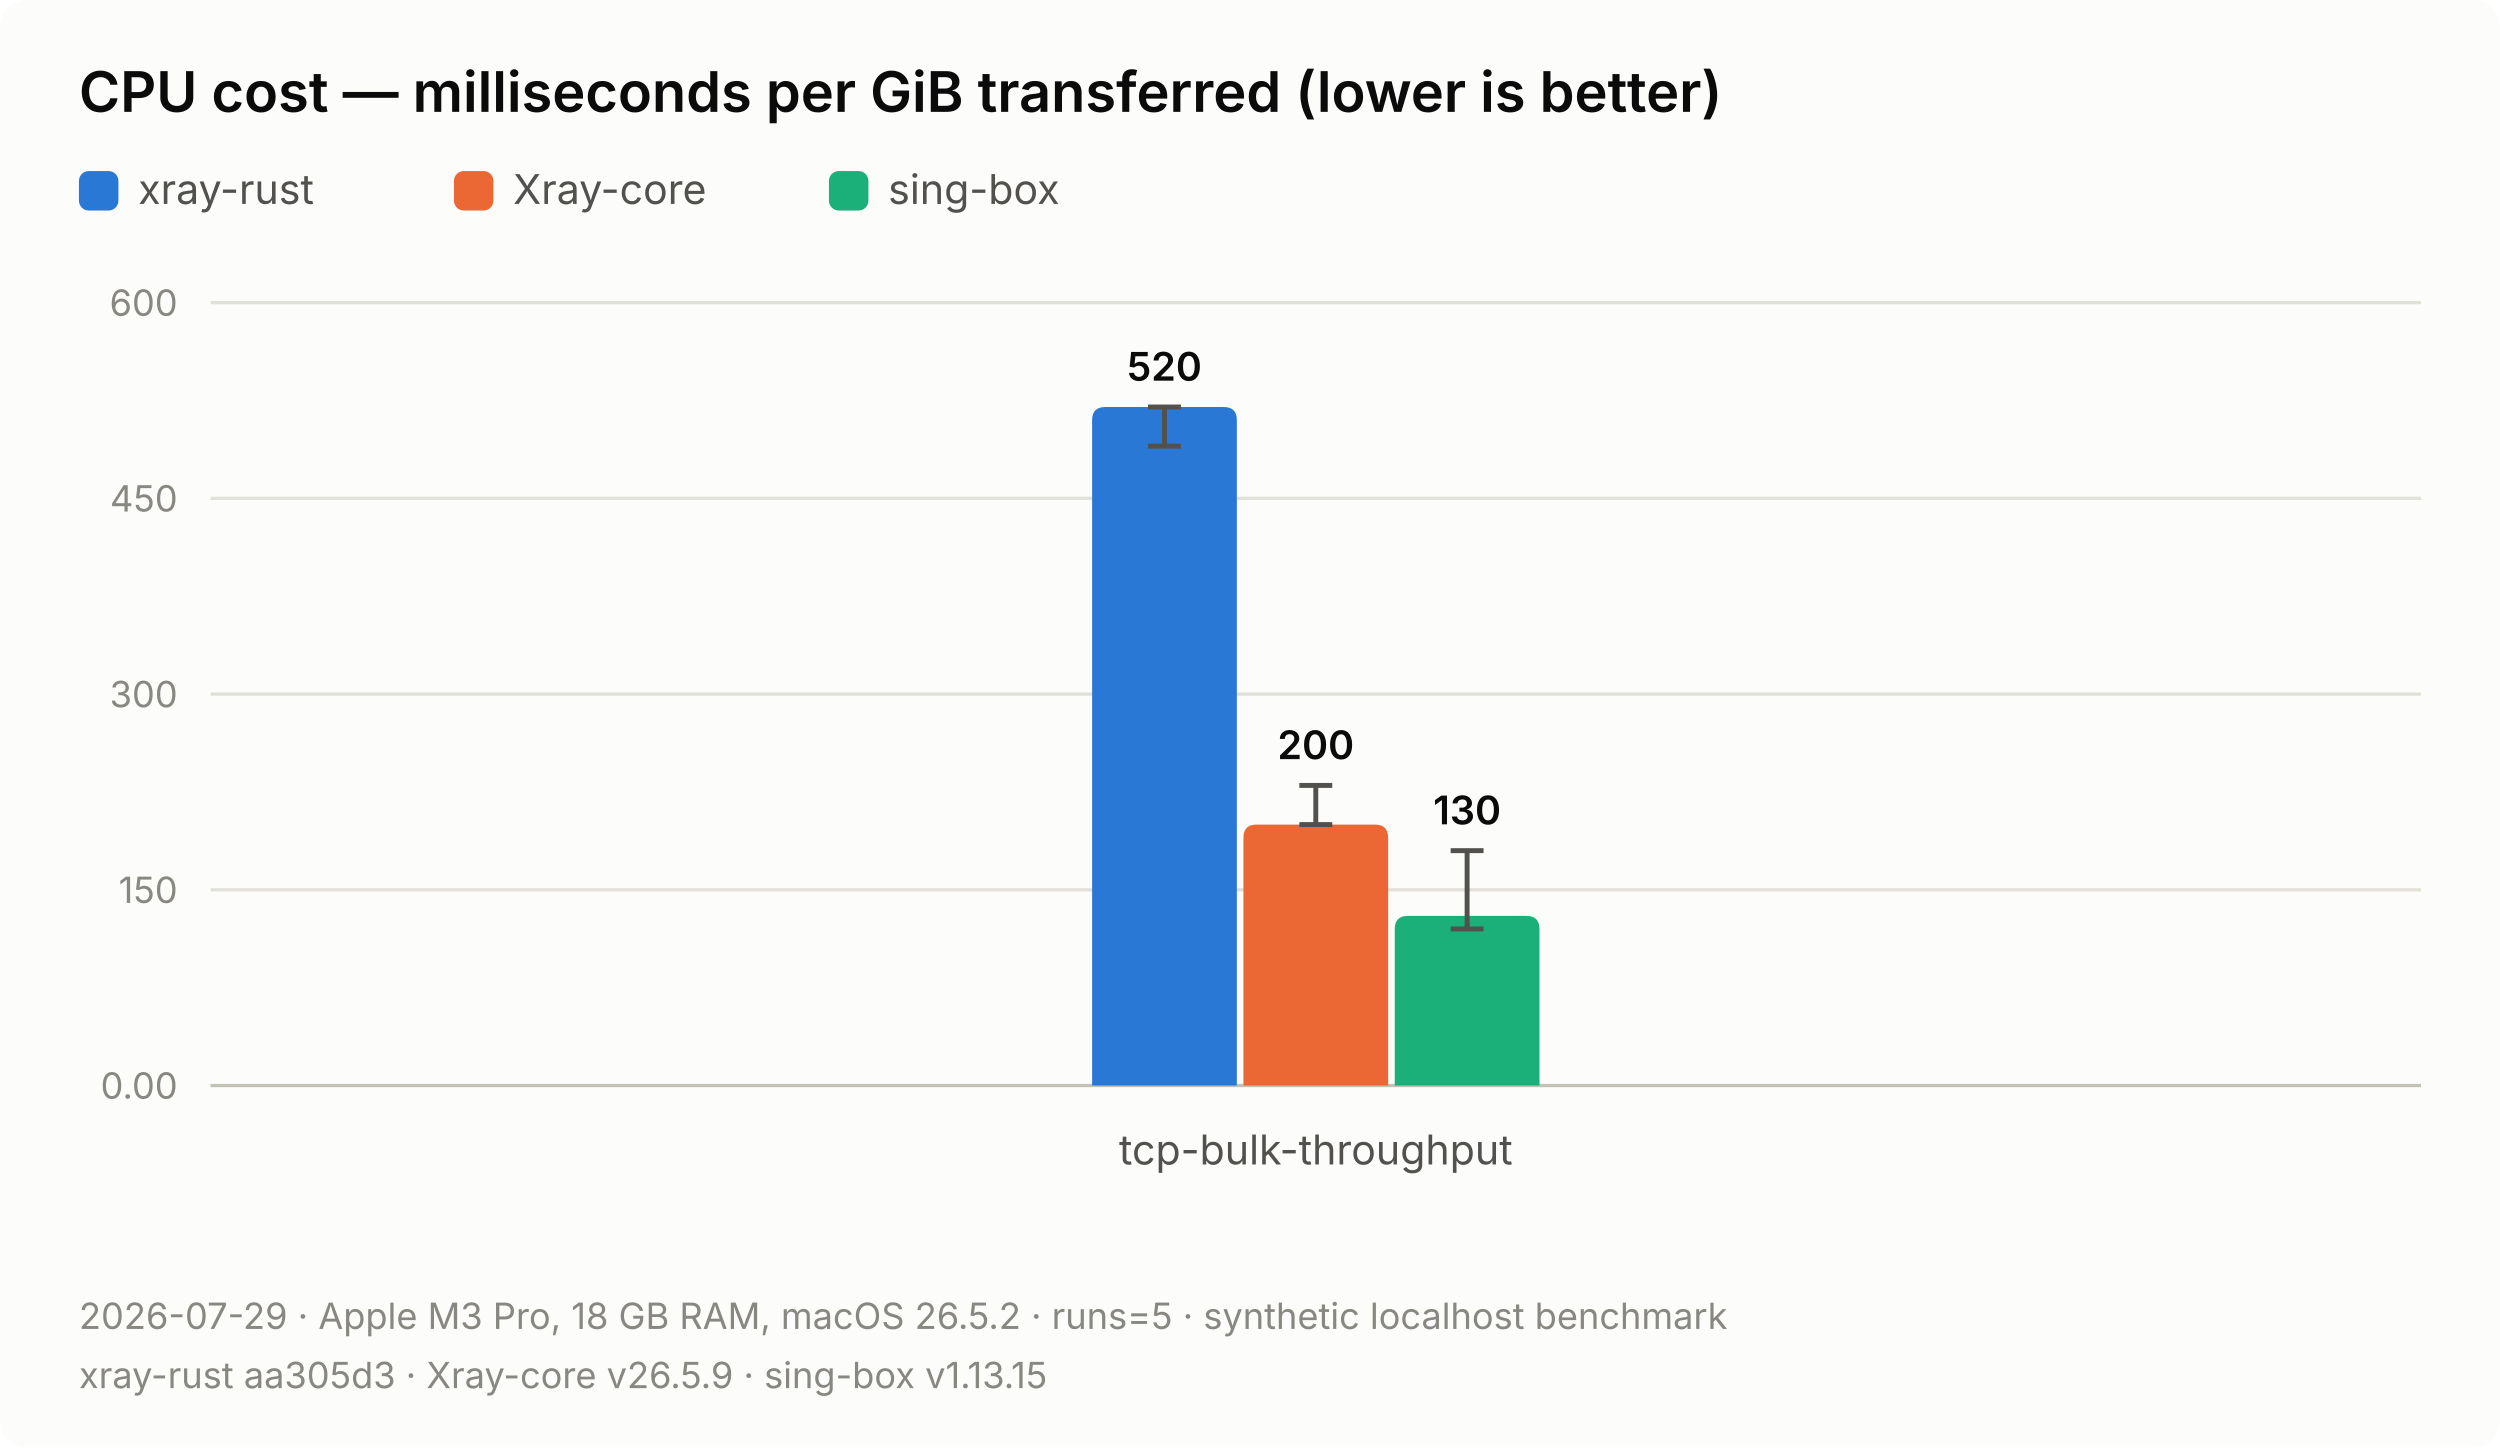
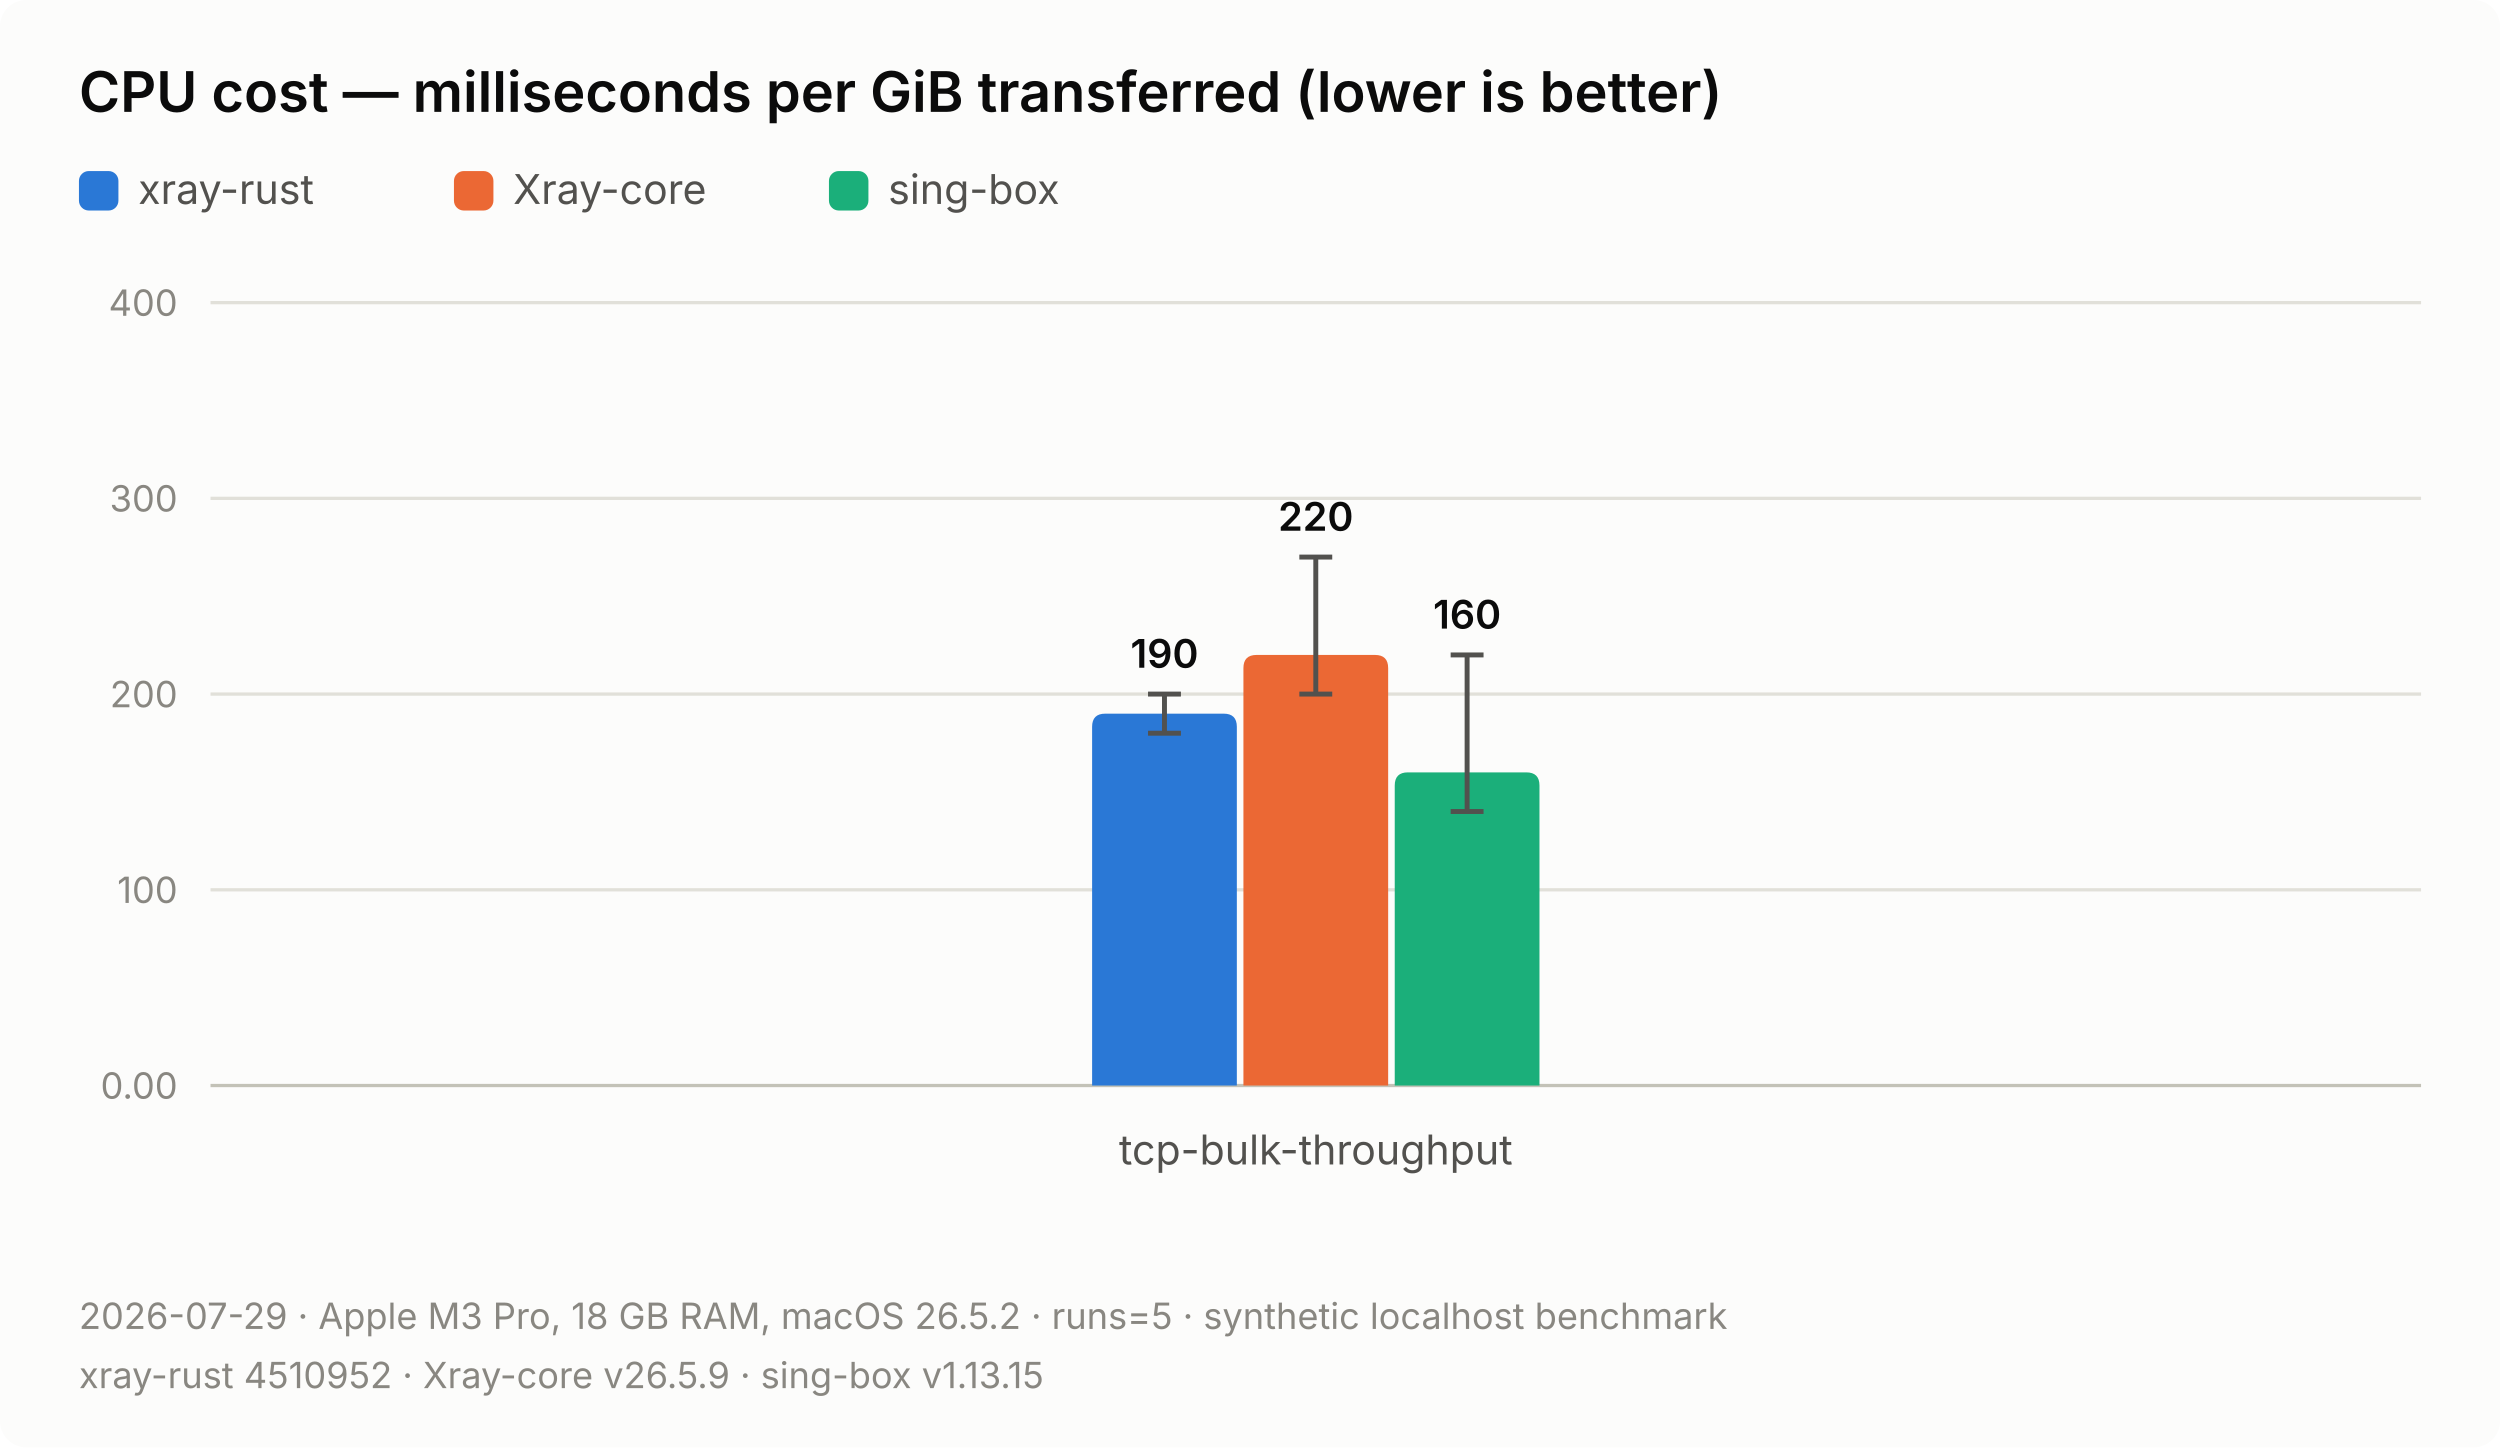
<svg xmlns="http://www.w3.org/2000/svg" width="760" height="440" viewBox="0 0 760 440" role="img" aria-label="CPU cost — milliseconds per GiB transferred (lower is better)">
  <rect width="760" height="440" fill="#fcfcfb" rx="8" />
  <text x="24" y="34" font-family="system-ui, -apple-system, 'Segoe UI', sans-serif" font-size="17" font-weight="600" fill="#0b0b0b">CPU cost — milliseconds per GiB transferred (lower is better)</text>
  <rect x="24.00" y="52" width="12" height="12" rx="3" fill="#2a78d6" />
  <text x="42.00" y="62" font-family="system-ui, -apple-system, 'Segoe UI', sans-serif" font-size="12.5" fill="#52514e">xray-rust</text>
  <rect x="138.00" y="52" width="12" height="12" rx="3" fill="#eb6834" />
  <text x="156.00" y="62" font-family="system-ui, -apple-system, 'Segoe UI', sans-serif" font-size="12.5" fill="#52514e">Xray-core</text>
  <rect x="252.00" y="52" width="12" height="12" rx="3" fill="#1baf7a" />
  <text x="270.00" y="62" font-family="system-ui, -apple-system, 'Segoe UI', sans-serif" font-size="12.5" fill="#52514e">sing-box</text>
  <text x="54" y="334.00" font-family="system-ui, -apple-system, 'Segoe UI', sans-serif" font-size="11" fill="#898781" text-anchor="end">0.00</text>
  <line x1="64" y1="270.50" x2="736" y2="270.50" stroke="#e1e0d9" stroke-width="1" />
-   <text x="54" y="274.50" font-family="system-ui, -apple-system, 'Segoe UI', sans-serif" font-size="11" fill="#898781" text-anchor="end">150</text>
+   <text x="54" y="274.50" font-family="system-ui, -apple-system, 'Segoe UI', sans-serif" font-size="11" fill="#898781" text-anchor="end">100</text>
  <line x1="64" y1="211.00" x2="736" y2="211.00" stroke="#e1e0d9" stroke-width="1" />
-   <text x="54" y="215.00" font-family="system-ui, -apple-system, 'Segoe UI', sans-serif" font-size="11" fill="#898781" text-anchor="end">300</text>
+   <text x="54" y="215.00" font-family="system-ui, -apple-system, 'Segoe UI', sans-serif" font-size="11" fill="#898781" text-anchor="end">200</text>
  <line x1="64" y1="151.50" x2="736" y2="151.50" stroke="#e1e0d9" stroke-width="1" />
-   <text x="54" y="155.50" font-family="system-ui, -apple-system, 'Segoe UI', sans-serif" font-size="11" fill="#898781" text-anchor="end">450</text>
+   <text x="54" y="155.50" font-family="system-ui, -apple-system, 'Segoe UI', sans-serif" font-size="11" fill="#898781" text-anchor="end">300</text>
  <line x1="64" y1="92.00" x2="736" y2="92.00" stroke="#e1e0d9" stroke-width="1" />
-   <text x="54" y="96.00" font-family="system-ui, -apple-system, 'Segoe UI', sans-serif" font-size="11" fill="#898781" text-anchor="end">600</text>
+   <text x="54" y="96.00" font-family="system-ui, -apple-system, 'Segoe UI', sans-serif" font-size="11" fill="#898781" text-anchor="end">400</text>
  <line x1="64" y1="330" x2="736" y2="330" stroke="#c3c2b7" stroke-width="1" />
-   <path d="M 332.00 330.00 L 332.00 127.73 Q 332.00 123.73 336.00 123.73 L 372.00 123.73 Q 376.00 123.73 376.00 127.73 L 376.00 330.00 Z" fill="#2a78d6" />
-   <line x1="354.00" y1="135.63" x2="354.00" y2="123.73" stroke="#52514e" stroke-width="1.5" />
-   <line x1="349.00" y1="135.63" x2="359.00" y2="135.63" stroke="#52514e" stroke-width="1.5" />
-   <line x1="349.00" y1="123.73" x2="359.00" y2="123.73" stroke="#52514e" stroke-width="1.5" />
-   <text x="354.00" y="115.73" font-family="system-ui, -apple-system, 'Segoe UI', sans-serif" font-size="12" font-weight="600" fill="#0b0b0b" text-anchor="middle">520</text>
-   <path d="M 378.00 330.00 L 378.00 254.67 Q 378.00 250.67 382.00 250.67 L 418.00 250.67 Q 422.00 250.67 422.00 254.67 L 422.00 330.00 Z" fill="#eb6834" />
-   <line x1="400.00" y1="250.67" x2="400.00" y2="238.77" stroke="#52514e" stroke-width="1.5" />
-   <line x1="395.00" y1="250.67" x2="405.00" y2="250.67" stroke="#52514e" stroke-width="1.5" />
-   <line x1="395.00" y1="238.77" x2="405.00" y2="238.77" stroke="#52514e" stroke-width="1.5" />
-   <text x="400.00" y="230.77" font-family="system-ui, -apple-system, 'Segoe UI', sans-serif" font-size="12" font-weight="600" fill="#0b0b0b" text-anchor="middle">200</text>
-   <path d="M 424.00 330.00 L 424.00 282.43 Q 424.00 278.43 428.00 278.43 L 464.00 278.43 Q 468.00 278.43 468.00 282.43 L 468.00 330.00 Z" fill="#1baf7a" />
-   <line x1="446.00" y1="282.40" x2="446.00" y2="258.60" stroke="#52514e" stroke-width="1.5" />
-   <line x1="441.00" y1="282.40" x2="451.00" y2="282.40" stroke="#52514e" stroke-width="1.5" />
-   <line x1="441.00" y1="258.60" x2="451.00" y2="258.60" stroke="#52514e" stroke-width="1.5" />
-   <text x="446.00" y="250.60" font-family="system-ui, -apple-system, 'Segoe UI', sans-serif" font-size="12" font-weight="600" fill="#0b0b0b" text-anchor="middle">130</text>
+   <path d="M 332.00 330.00 L 332.00 220.95 Q 332.00 216.95 336.00 216.95 L 372.00 216.95 Q 376.00 216.95 376.00 220.95 L 376.00 330.00 Z" fill="#2a78d6" />
+   <line x1="354.00" y1="222.90" x2="354.00" y2="211.00" stroke="#52514e" stroke-width="1.5" />
+   <line x1="349.00" y1="222.90" x2="359.00" y2="222.90" stroke="#52514e" stroke-width="1.5" />
+   <line x1="349.00" y1="211.00" x2="359.00" y2="211.00" stroke="#52514e" stroke-width="1.5" />
+   <text x="354.00" y="203.00" font-family="system-ui, -apple-system, 'Segoe UI', sans-serif" font-size="12" font-weight="600" fill="#0b0b0b" text-anchor="middle">190</text>
+   <path d="M 378.00 330.00 L 378.00 203.10 Q 378.00 199.10 382.00 199.10 L 418.00 199.10 Q 422.00 199.10 422.00 203.10 L 422.00 330.00 Z" fill="#eb6834" />
+   <line x1="400.00" y1="211.00" x2="400.00" y2="169.35" stroke="#52514e" stroke-width="1.5" />
+   <line x1="395.00" y1="211.00" x2="405.00" y2="211.00" stroke="#52514e" stroke-width="1.5" />
+   <line x1="395.00" y1="169.35" x2="405.00" y2="169.35" stroke="#52514e" stroke-width="1.5" />
+   <text x="400.00" y="161.35" font-family="system-ui, -apple-system, 'Segoe UI', sans-serif" font-size="12" font-weight="600" fill="#0b0b0b" text-anchor="middle">220</text>
+   <path d="M 424.00 330.00 L 424.00 238.80 Q 424.00 234.80 428.00 234.80 L 464.00 234.80 Q 468.00 234.80 468.00 238.80 L 468.00 330.00 Z" fill="#1baf7a" />
+   <line x1="446.00" y1="246.70" x2="446.00" y2="199.10" stroke="#52514e" stroke-width="1.5" />
+   <line x1="441.00" y1="246.70" x2="451.00" y2="246.70" stroke="#52514e" stroke-width="1.5" />
+   <line x1="441.00" y1="199.10" x2="451.00" y2="199.10" stroke="#52514e" stroke-width="1.5" />
+   <text x="446.00" y="191.10" font-family="system-ui, -apple-system, 'Segoe UI', sans-serif" font-size="12" font-weight="600" fill="#0b0b0b" text-anchor="middle">160</text>
  <text x="400.00" y="354" font-family="system-ui, -apple-system, 'Segoe UI', sans-serif" font-size="12.5" fill="#52514e" text-anchor="middle">tcp-bulk-throughput</text>
  <text x="24" y="404" font-family="system-ui, -apple-system, 'Segoe UI', sans-serif" font-size="11" fill="#898781">2026-07-29 · Apple M3 Pro, 18 GB RAM, macOS 26.5.2 · runs=5 · synthetic localhost benchmark</text>
-   <text x="24" y="422" font-family="system-ui, -apple-system, 'Segoe UI', sans-serif" font-size="11" fill="#898781">xray-rust aa305d3 · Xray-core v26.5.9 · sing-box v1.13.15</text>
+   <text x="24" y="422" font-family="system-ui, -apple-system, 'Segoe UI', sans-serif" font-size="11" fill="#898781">xray-rust 4510952 · Xray-core v26.5.9 · sing-box v1.13.15</text>
</svg>
